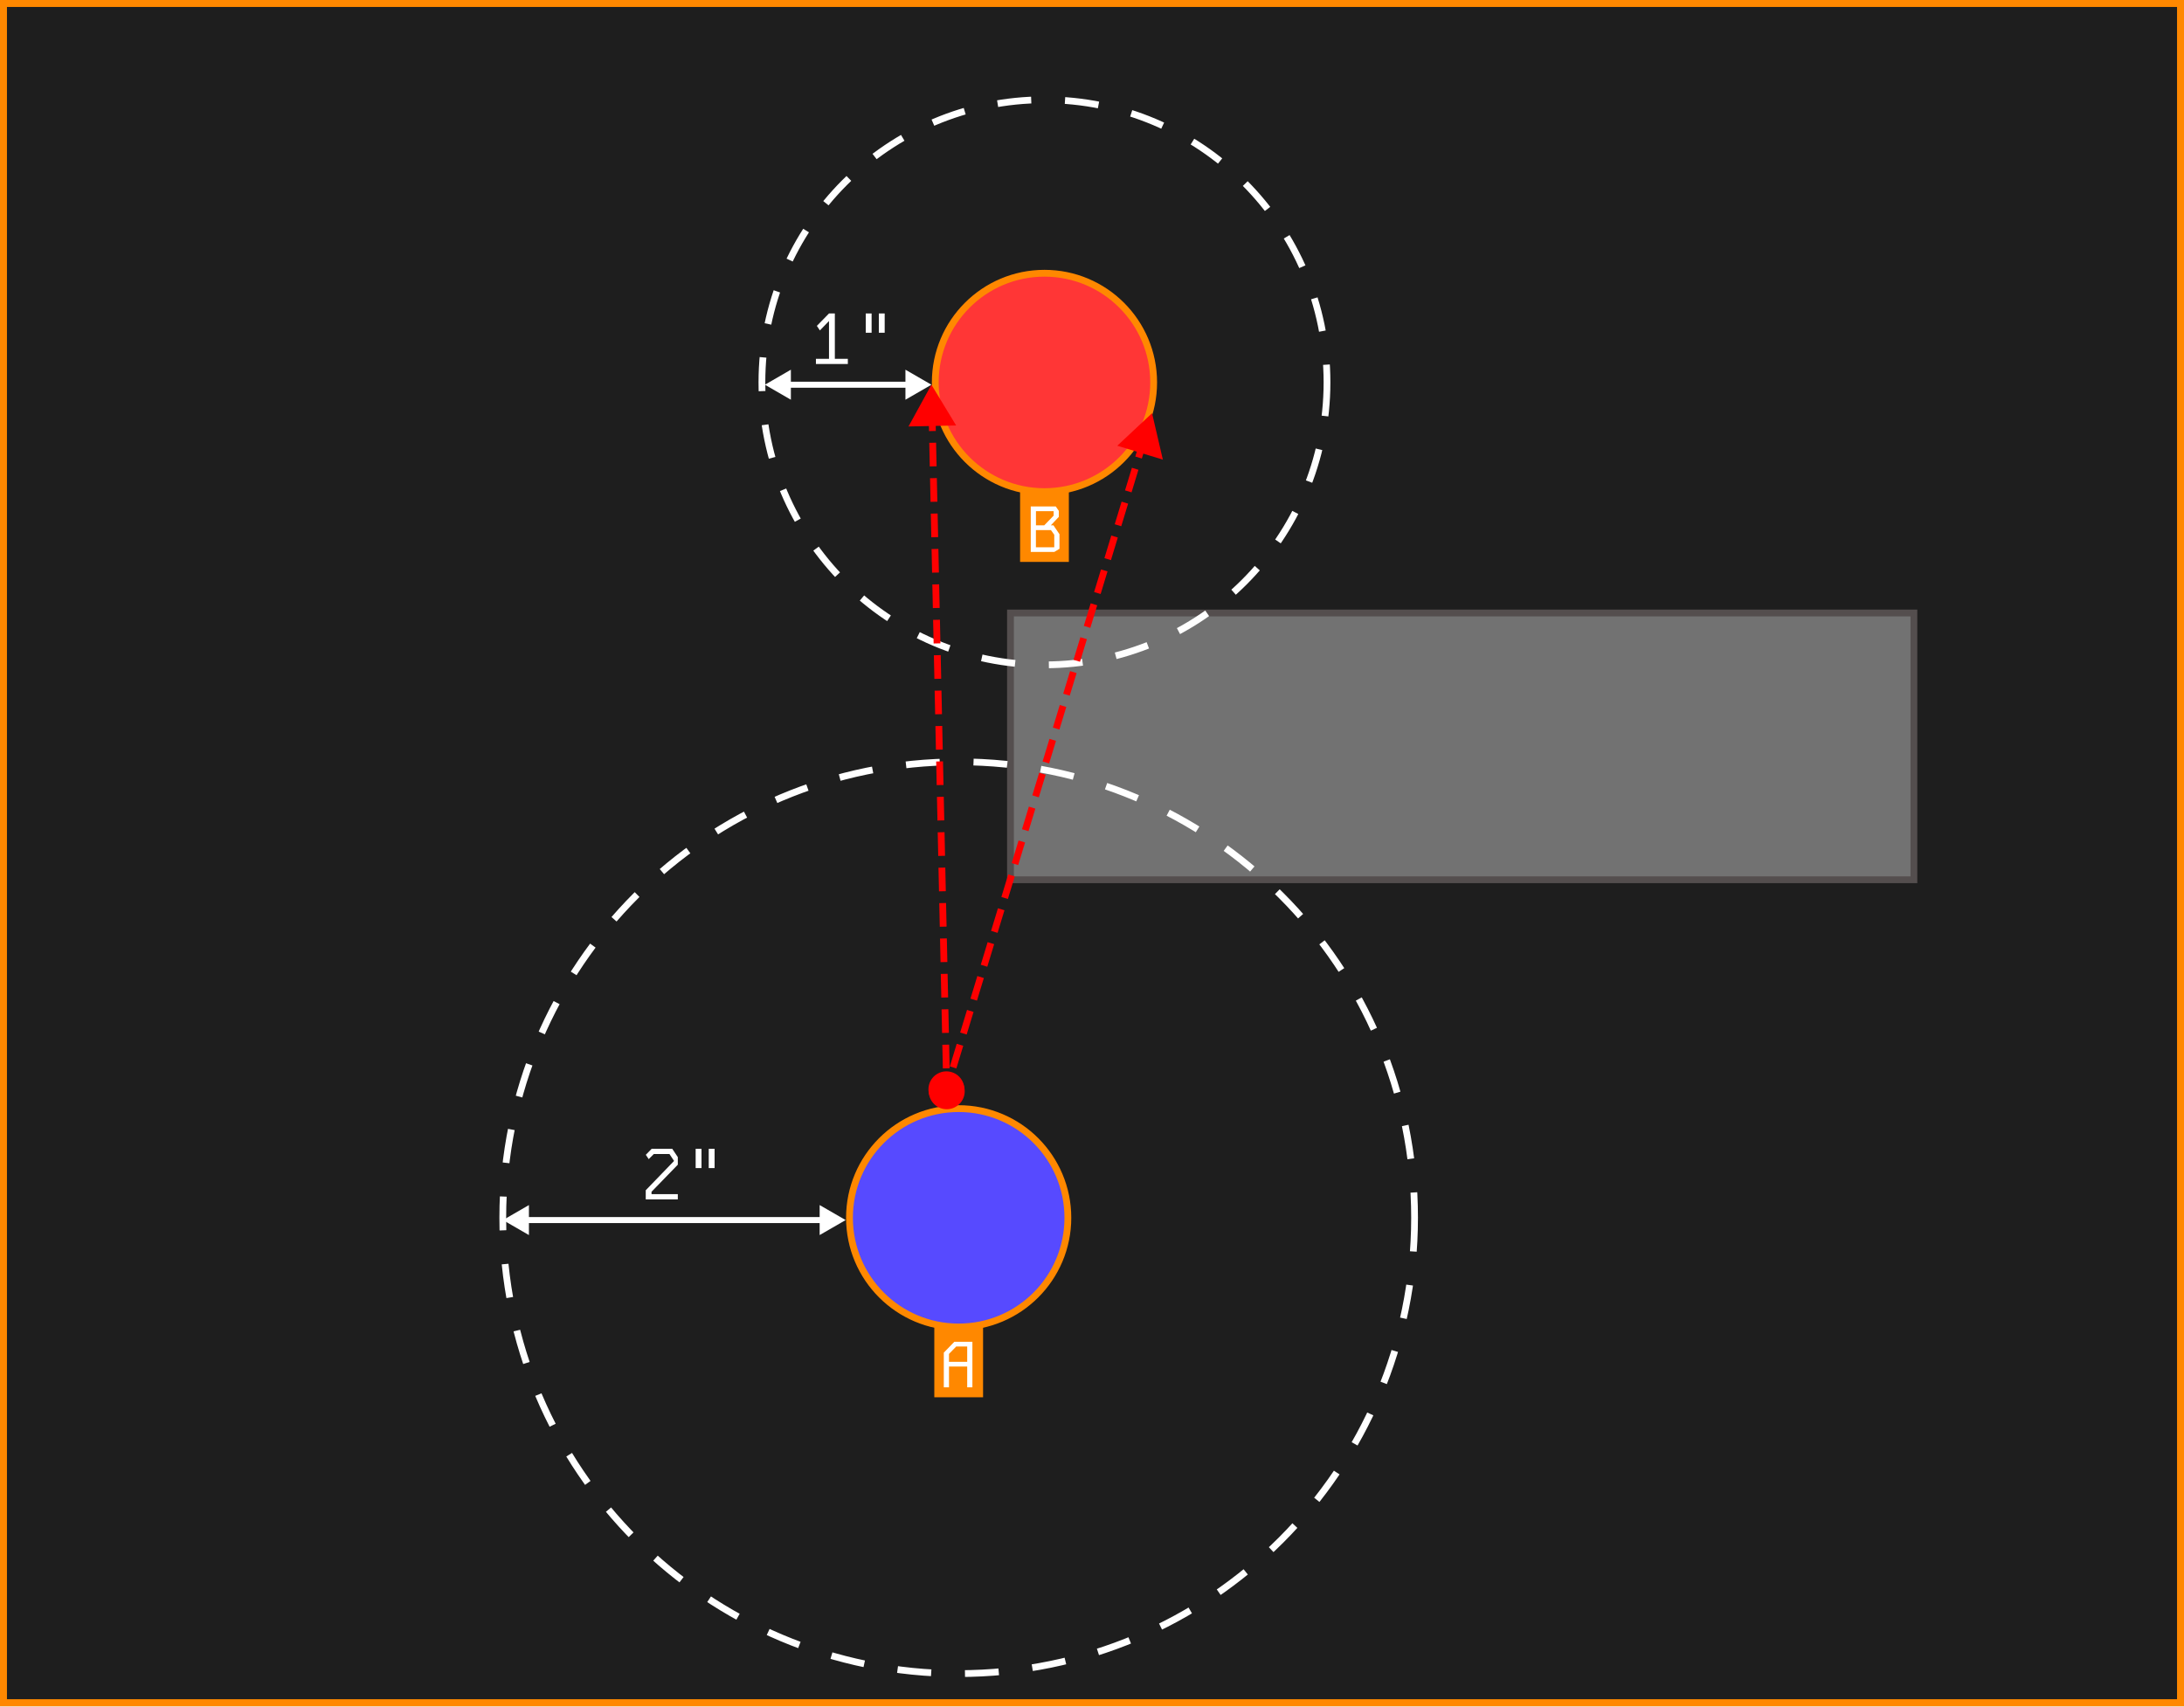
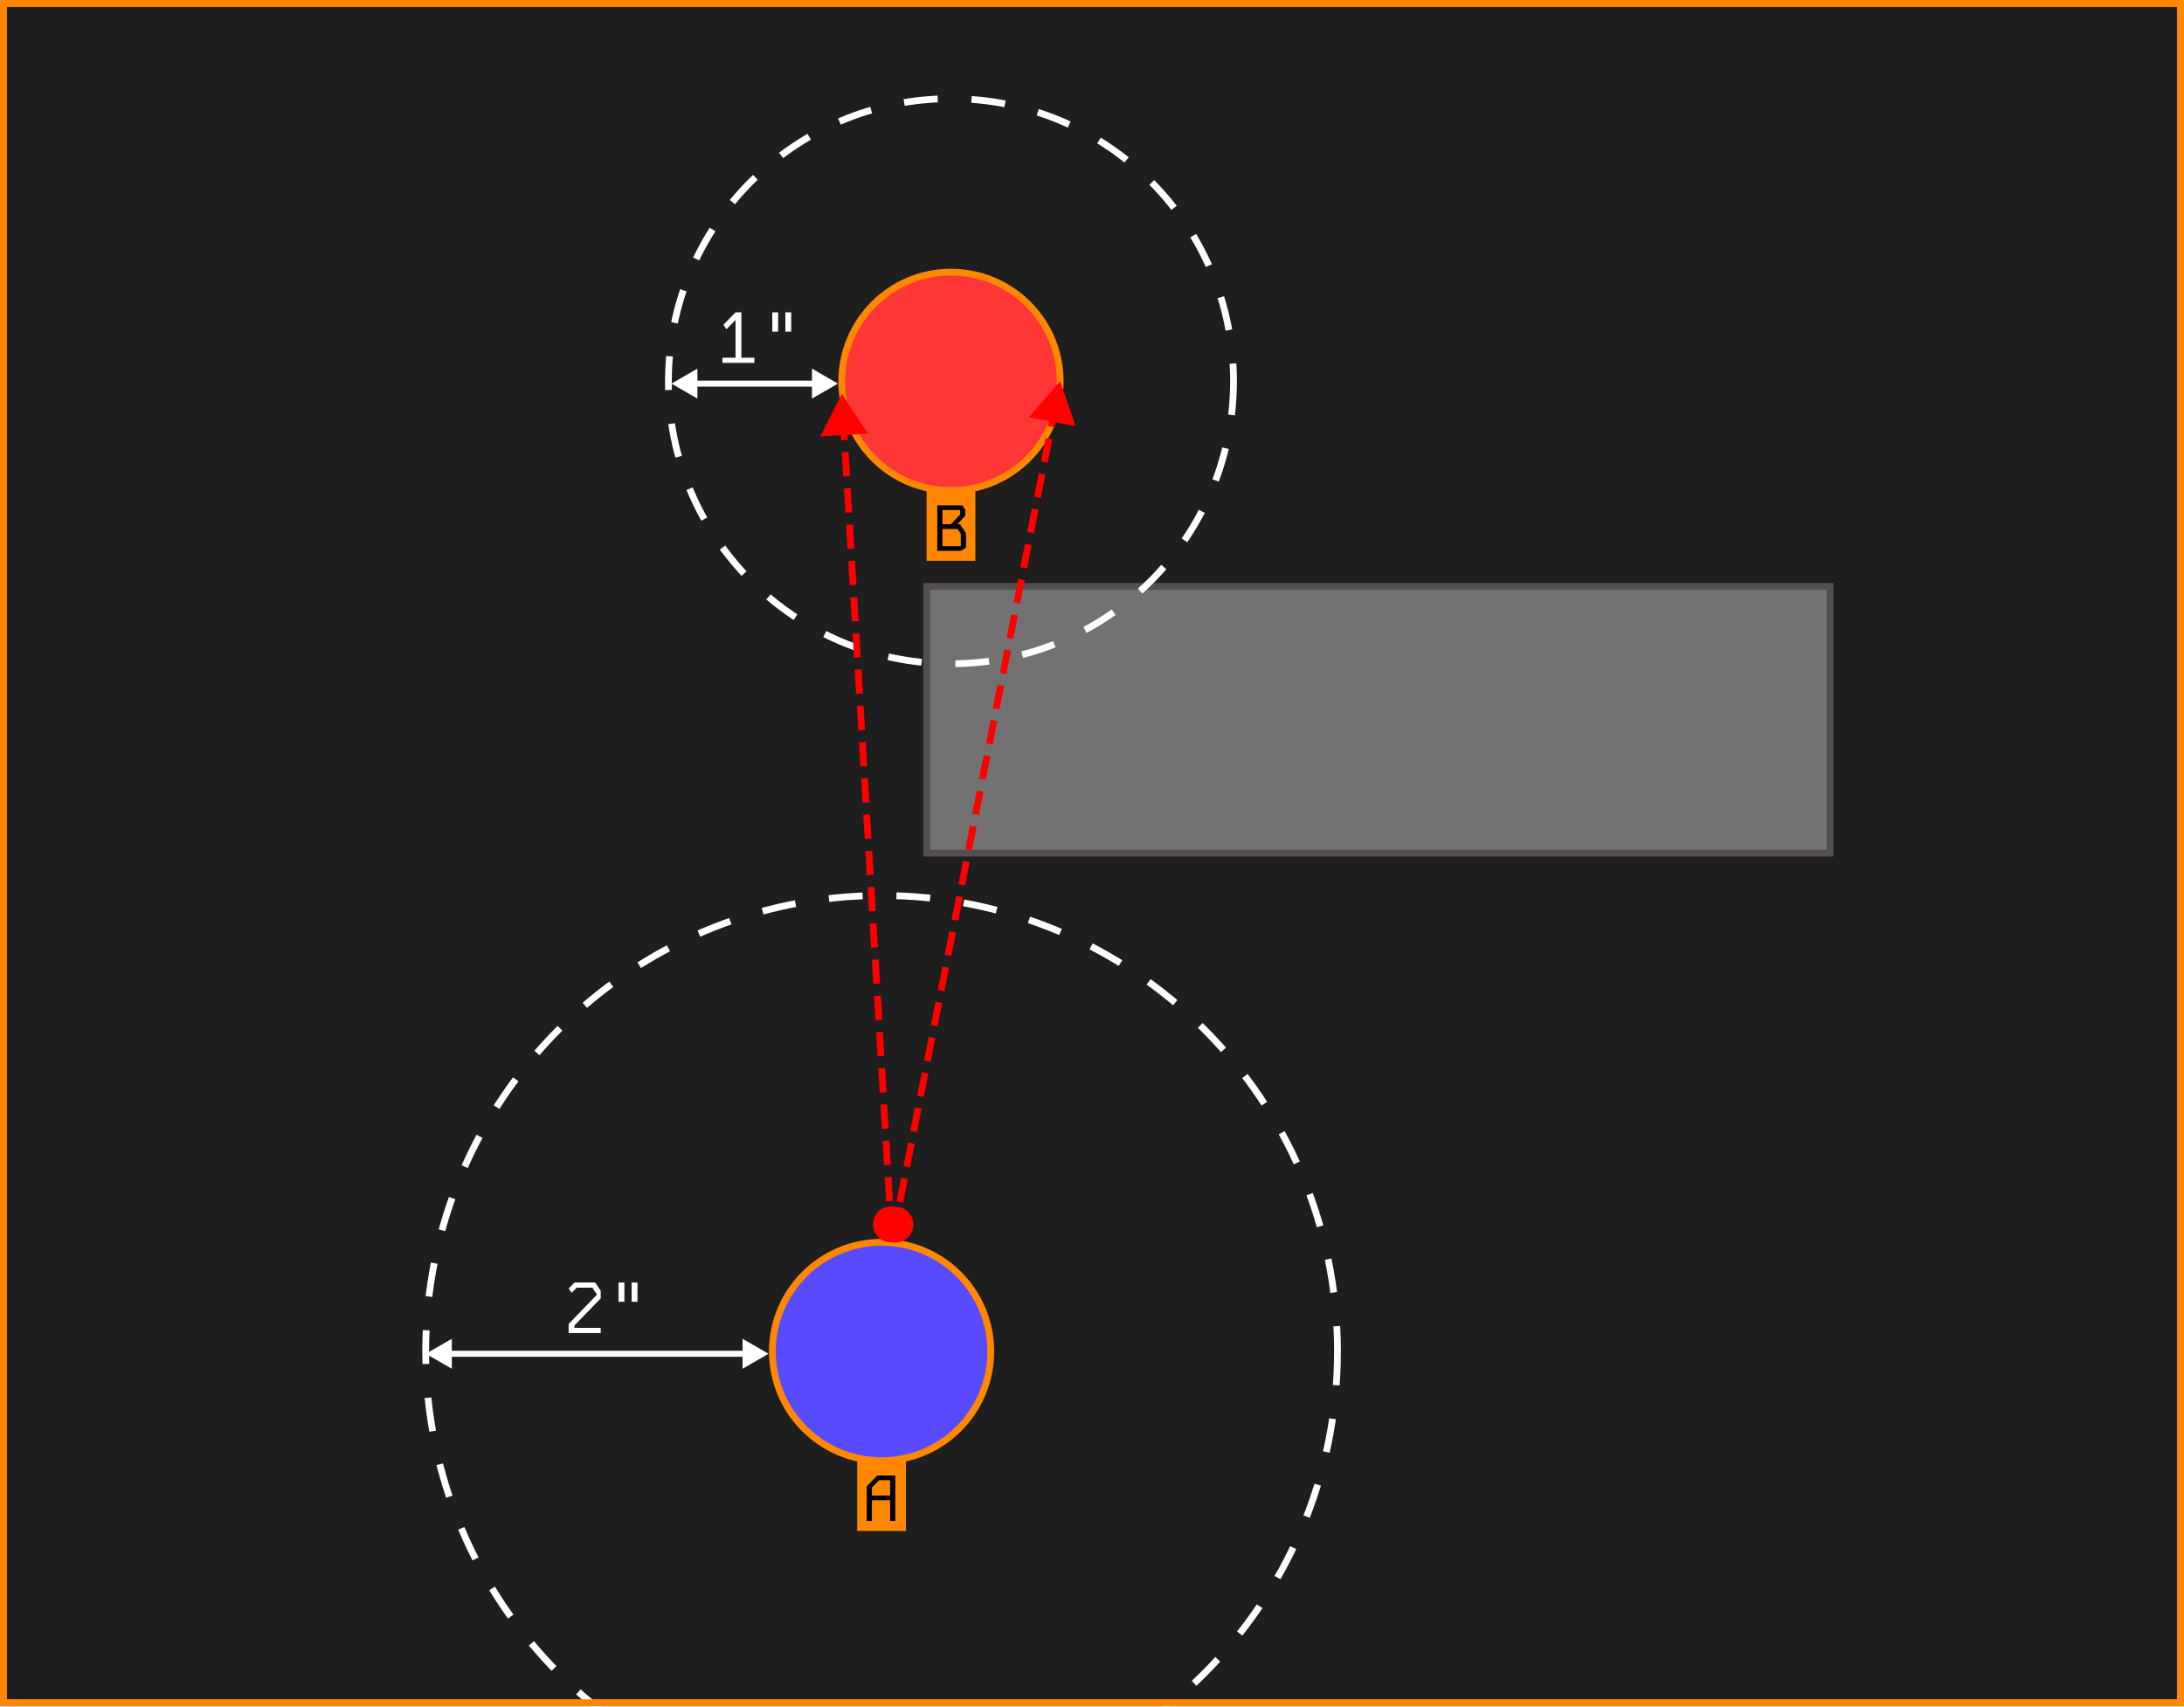
<svg xmlns="http://www.w3.org/2000/svg" version="1.1" viewBox="0 0 907.09 708.66">
  <defs>
    <style>
-       .st0, .st1, .st2, .st3, .st4, .st5 {
+       .st0, .st1, .st2, .st3, .st4, .st5, .st6 {
        stroke-width: 2.83px;
      }

-       .st0, .st1, .st2, .st3, .st4, .st5, .st6 {
+       .st0, .st1, .st2, .st3, .st4, .st5, .st6, .st7 {
        stroke-miterlimit: 11.34;
      }

-       .st0, .st5 {
+       .st0, .st4, .st8, .st6, .st7 {
+         fill: none;
+       }
+ 
+       .st0, .st4, .st6 {
        stroke: red;
-       }
- 
-       .st0, .st5, .st7, .st6 {
-         fill: none;
      }

      .st1 {
        fill: #574aff;
      }

      .st1, .st2, .st3 {
        stroke: #f80;
      }

-       .st8 {
+       .st9 {
        fill: #fff;
      }

-       .st9 {
+       .st10 {
        fill: #1e1e1e;
      }

-       .st10 {
+       .st11 {
        fill: red;
      }

      .st2 {
        fill: #ff3636;
      }

-       .st11 {
+       .st12 {
        isolation: isolate;
      }

      .st3 {
        fill: #3fa311;
      }

      .st4 {
+         stroke-dasharray: 10.05 5.03;
+       }
+ 
+       .st5 {
        fill: #727272;
        stroke: #544e4e;
      }

-       .st5 {
-         stroke-dasharray: 9.81 4.9;
-       }
- 
-       .st12 {
+       .st13 {
        fill: #f80;
      }

-       .st7 {
+       .st8 {
        stroke-miterlimit: 10;
        stroke-width: 2.5px;
      }

-       .st7, .st6 {
+       .st8, .st7 {
        stroke: #fff;
      }

-       .st13 {
+       .st14 {
        display: none;
      }

      .st6 {
+         stroke-dasharray: 9.94 4.97;
+       }
+ 
+       .st7 {
        stroke-dasharray: 14.04;
        stroke-width: 2.81px;
      }
    </style>
  </defs>
  <g id="Black_BG">
    <g>
-       <rect class="st9" x="1.42" y="1.42" width="904.25" height="705.83" />
-       <path class="st12" d="M904.25,2.83v702.99H2.83V2.83h901.42M907.09,0H0v708.66h907.09V0h0Z" />
+       <rect class="st10" x="1.42" y="1.42" width="904.25" height="705.83" />
+       <path class="st13" d="M904.25,2.83v702.99H2.83V2.83h901.42M907.09,0H0v708.66h907.09V0h0Z" />
    </g>
  </g>
  <g id="Terrain">
-     <g class="st13">
-       <rect class="st4" x="646.78" y="244.21" width="52.31" height="52.31" transform="translate(-6.58 523.74) rotate(-42.34)" />
-       <rect class="st4" x="364.71" y="387.52" width="332.27" height="24.62" transform="translate(-130.83 461.81) rotate(-42.34)" />
-       <rect class="st4" x="362.6" y="503.14" width="52.31" height="52.31" transform="translate(-255.09 399.88) rotate(-42.34)" />
-       <rect class="st4" x="80.53" y="646.45" width="332.27" height="24.62" transform="translate(-379.34 337.94) rotate(-42.34)" />
-       <rect class="st4" x="387.81" y="-40.02" width="52.31" height="52.31" transform="translate(703.02 282.79) rotate(-132.34)" />
-       <rect class="st4" x="377.29" y="115.92" width="332.27" height="24.62" transform="translate(814.65 616.28) rotate(-132.34)" />
-     </g>
-     <rect class="st4" x="419.7" y="254.61" width="375.22" height="110.8" transform="translate(1214.61 620.01) rotate(-180)" />
-   </g>
-   <g id="Operative_C" class="st13">
-     <g>
-       <g id="g12-9" class="st13">
-         <g>
-           <line class="st7" x1="538.32" y1="446.14" x2="413.92" y2="446.14" />
-           <polygon class="st8" points="536.5 439.91 547.29 446.14 536.5 452.38 536.5 439.91" />
-           <polygon class="st8" points="415.75 439.91 404.95 446.14 415.75 452.38 415.75 439.91" />
-         </g>
-         <circle id="path2-7-0" class="st6" cx="594.24" cy="445.16" r="189.35" />
-         <g class="st11">
-           <path class="st8" d="M475.28,416.54l2.31,3.45v3.15l-10.92,11.25v.99h10.92v2.16h-13.32v-3.78l11.76-12.18-1.92-2.88h-6.48l-2.13,2.13-1.2-1.8,2.43-2.49h8.55Z" />
-           <path class="st8" d="M485,416.54h2.43v8.01h-2.43v-8.01ZM490.43,416.54h2.43v8.01h-2.43v-8.01Z" />
+     <g class="st14">
+       <rect class="st5" x="646.78" y="244.21" width="52.31" height="52.31" transform="translate(-6.58 523.74) rotate(-42.34)" />
+       <rect class="st5" x="364.71" y="387.52" width="332.27" height="24.62" transform="translate(-130.83 461.81) rotate(-42.34)" />
+       <rect class="st5" x="362.6" y="503.14" width="52.31" height="52.31" transform="translate(-255.09 399.88) rotate(-42.34)" />
+       <rect class="st5" x="80.53" y="646.45" width="332.27" height="24.62" transform="translate(-379.34 337.94) rotate(-42.34)" />
+       <rect class="st5" x="387.81" y="-40.02" width="52.31" height="52.31" transform="translate(703.02 282.79) rotate(-132.34)" />
+       <rect class="st5" x="377.29" y="115.92" width="332.27" height="24.62" transform="translate(814.65 616.28) rotate(-132.34)" />
+     </g>
+     <rect class="st5" x="384.85" y="243.53" width="375.22" height="110.8" transform="translate(1144.92 597.87) rotate(-180)" />
+   </g>
+   <g id="Operative_C" class="st14">
+     <g>
+       <g id="g12-9" class="st14">
+         <g>
+           <line class="st8" x1="538.32" y1="446.14" x2="413.92" y2="446.14" />
+           <polygon class="st9" points="536.5 439.91 547.29 446.14 536.5 452.38 536.5 439.91" />
+           <polygon class="st9" points="415.75 439.91 404.95 446.14 415.75 452.38 415.75 439.91" />
+         </g>
+         <circle id="path2-7-0" class="st7" cx="594.24" cy="445.16" r="189.35" />
+         <g class="st12">
+           <path class="st9" d="M475.28,416.54l2.31,3.45v3.15l-10.92,11.25v.99h10.92v2.16h-13.32v-3.78l11.76-12.18-1.92-2.88h-6.48l-2.13,2.13-1.2-1.8,2.43-2.49h8.55Z" />
+           <path class="st9" d="M485,416.54h2.43v8.01h-2.43v-8.01ZM490.43,416.54h2.43v8.01h-2.43v-8.01Z" />
        </g>
      </g>
      <g id="g11-0">
        <g>
-           <line class="st7" x1="700.32" y1="446.14" x2="649.09" y2="446.14" />
-           <polygon class="st8" points="698.5 439.91 709.29 446.14 698.5 452.38 698.5 439.91" />
-           <polygon class="st8" points="650.92 439.91 640.12 446.14 650.92 452.38 650.92 439.91" />
-         </g>
-         <g class="st11">
-           <path class="st8" d="M669.18,416.54v18.84h5.4v2.16h-13.26v-2.16h5.43v-15.69l-3.78,3.9-1.26-1.89,5.04-5.16h2.43Z" />
-           <path class="st8" d="M682.02,416.54h2.43v8.01h-2.43v-8.01ZM687.45,416.54h2.43v8.01h-2.43v-8.01Z" />
-         </g>
-         <circle id="path4-5" class="st6" cx="594.24" cy="445.14" r="117.35" />
-       </g>
-       <rect class="st12" x="584.11" y="475.74" width="20.25" height="44" />
+           <line class="st8" x1="700.32" y1="446.14" x2="649.09" y2="446.14" />
+           <polygon class="st9" points="698.5 439.91 709.29 446.14 698.5 452.38 698.5 439.91" />
+           <polygon class="st9" points="650.92 439.91 640.12 446.14 650.92 452.38 650.92 439.91" />
+         </g>
+         <g class="st12">
+           <path class="st9" d="M669.18,416.54v18.84h5.4v2.16h-13.26v-2.16h5.43v-15.69l-3.78,3.9-1.26-1.89,5.04-5.16h2.43Z" />
+           <path class="st9" d="M682.02,416.54h2.43v8.01h-2.43v-8.01ZM687.45,416.54h2.43v8.01h-2.43v-8.01Z" />
+         </g>
+         <circle id="path4-5" class="st7" cx="594.24" cy="445.14" r="117.35" />
+       </g>
+       <rect class="st13" x="584.11" y="475.74" width="20.25" height="44" />
      <circle id="path1" class="st3" cx="594.24" cy="445.2" r="45.35" />
-       <g class="st11">
-         <path class="st8" d="M590.89,496.71h7.59l1.78,2.7-1.38,1.46-1.43-2.21h-5.75l-.84.89v12.56l1.05,1.57h5.7l1.62-1.62,1.08,1.62-1.84,1.94h-7.61l-2.16-3.24v-13.42l2.19-2.24Z" />
+       <g class="st12">
+         <path class="st9" d="M590.89,496.71h7.59l1.78,2.7-1.38,1.46-1.43-2.21h-5.75l-.84.89v12.56l1.05,1.57h5.7l1.62-1.62,1.08,1.62-1.84,1.94h-7.61l-2.16-3.24v-13.42l2.19-2.24Z" />
      </g>
    </g>
  </g>
  <g id="Operative_B">
    <g>
-       <g id="g12-91" data-name="g12-9" class="st13">
-         <g>
-           <line class="st7" x1="377.88" y1="159.79" x2="253.49" y2="159.79" />
-           <polygon class="st8" points="376.06 153.55 386.85 159.79 376.06 166.02 376.06 153.55" />
-           <polygon class="st8" points="255.31 153.55 244.52 159.79 255.31 166.02 255.31 153.55" />
-         </g>
-         <circle id="path2-7-01" data-name="path2-7-0" class="st6" cx="433.8" cy="158.8" r="189.35" />
-         <g class="st11">
-           <path class="st8" d="M314.84,130.19l2.31,3.45v3.15l-10.92,11.25v.99h10.92v2.16h-13.32v-3.78l11.76-12.18-1.92-2.88h-6.48l-2.13,2.13-1.2-1.8,2.43-2.49h8.55Z" />
-           <path class="st8" d="M324.56,130.19h2.43v8.01h-2.43v-8.01ZM329.99,130.19h2.43v8.01h-2.43v-8.01Z" />
+       <g id="g12-91" data-name="g12-9" class="st14">
+         <g>
+           <line class="st8" x1="339.06" y1="159.33" x2="214.66" y2="159.33" />
+           <polygon class="st9" points="337.23 153.1 348.03 159.33 337.23 165.56 337.23 153.1" />
+           <polygon class="st9" points="216.49 153.1 205.69 159.33 216.49 165.56 216.49 153.1" />
+         </g>
+         <circle id="path2-7-01" data-name="path2-7-0" class="st7" cx="394.97" cy="158.35" r="189.35" />
+         <g class="st12">
+           <path class="st9" d="M276.02,129.73l2.31,3.45v3.15l-10.92,11.25v.99h10.92v2.16h-13.32v-3.78l11.76-12.18-1.92-2.88h-6.48l-2.13,2.13-1.2-1.8,2.43-2.49h8.55Z" />
+           <path class="st9" d="M285.74,129.73h2.43v8.01h-2.43v-8.01ZM291.17,129.73h2.43v8.01h-2.43v-8.01Z" />
        </g>
      </g>
      <g id="g11-01" data-name="g11-0">
        <g>
-           <line class="st7" x1="377.88" y1="159.79" x2="326.66" y2="159.79" />
-           <polygon class="st8" points="376.06 153.55 386.85 159.79 376.06 166.02 376.06 153.55" />
-           <polygon class="st8" points="328.48 153.55 317.69 159.79 328.48 166.02 328.48 153.55" />
-         </g>
-         <g class="st11">
-           <path class="st8" d="M346.74,130.19v18.84h5.4v2.16h-13.26v-2.16h5.43v-15.69l-3.78,3.9-1.26-1.89,5.04-5.16h2.43Z" />
-           <path class="st8" d="M359.58,130.19h2.43v8.01h-2.43v-8.01ZM365.01,130.19h2.43v8.01h-2.43v-8.01Z" />
-         </g>
-         <circle id="path4-51" data-name="path4-5" class="st6" cx="433.8" cy="158.79" r="117.35" />
-       </g>
-       <rect class="st12" x="423.68" y="189.38" width="20.25" height="44" />
-       <circle id="path11" data-name="path1" class="st2" cx="433.8" cy="158.84" r="45.35" />
-       <g class="st11">
-         <path class="st8" d="M438.5,210.35l1.27,1.84v2.48l-3.32,3.51h1.08l2.51,3.7v6.05l-2.16,1.32h-9.77v-18.9h10.4ZM430.26,218.18h3.46l3.89-4.02v-1.86h-7.34v5.89ZM430.26,227.31h7.61v-5.21l-1.38-1.94h-6.24v7.15Z" />
+           <line class="st8" x1="339.06" y1="159.33" x2="287.83" y2="159.33" />
+           <polygon class="st9" points="337.23 153.1 348.03 159.33 337.23 165.56 337.23 153.1" />
+           <polygon class="st9" points="289.66 153.1 278.86 159.33 289.66 165.56 289.66 153.1" />
+         </g>
+         <g class="st12">
+           <path class="st9" d="M307.92,129.73v18.84h5.4v2.16h-13.26v-2.16h5.43v-15.69l-3.78,3.9-1.26-1.89,5.04-5.16h2.43Z" />
+           <path class="st9" d="M320.76,129.73h2.43v8.01h-2.43v-8.01ZM326.19,129.73h2.43v8.01h-2.43v-8.01Z" />
+         </g>
+         <circle id="path4-51" data-name="path4-5" class="st7" cx="394.97" cy="158.33" r="117.35" />
+       </g>
+       <rect class="st13" x="384.85" y="188.92" width="20.25" height="44" />
+       <circle id="path11" data-name="path1" class="st2" cx="394.97" cy="158.39" r="45.35" />
+       <g class="st12">
+         <path d="M399.67,209.89l1.27,1.84v2.48l-3.32,3.51h1.08l2.51,3.7v6.05l-2.16,1.32h-9.77v-18.9h10.4ZM391.44,217.72h3.46l3.89-4.02v-1.86h-7.34v5.89ZM391.44,226.85h7.61v-5.21l-1.38-1.94h-6.24v7.15Z" />
      </g>
    </g>
  </g>
  <g id="Operative_A">
    <g>
      <g id="g12-92" data-name="g12-9">
        <g>
-           <line class="st7" x1="342.26" y1="506.74" x2="217.86" y2="506.74" />
-           <polygon class="st8" points="340.43 500.51 351.23 506.74 340.43 512.97 340.43 500.51" />
-           <polygon class="st8" points="219.68 500.51 208.89 506.74 219.68 512.97 219.68 500.51" />
-         </g>
-         <circle id="path2-7-02" data-name="path2-7-0" class="st6" cx="398.17" cy="505.76" r="189.35" />
-         <g class="st11">
-           <path class="st8" d="M279.21,477.14l2.31,3.45v3.15l-10.92,11.25v.99h10.92v2.16h-13.32v-3.78l11.76-12.18-1.92-2.88h-6.48l-2.13,2.13-1.2-1.8,2.43-2.49h8.55Z" />
-           <path class="st8" d="M288.93,477.14h2.43v8.01h-2.43v-8.01ZM294.36,477.14h2.43v8.01h-2.43v-8.01Z" />
-         </g>
-       </g>
-       <g id="g11-02" data-name="g11-0" class="st13">
-         <g>
-           <line class="st7" x1="342.26" y1="506.74" x2="291.03" y2="506.74" />
-           <polygon class="st8" points="340.43 500.51 351.23 506.74 340.43 512.97 340.43 500.51" />
-           <polygon class="st8" points="292.85 500.51 282.06 506.74 292.85 512.97 292.85 500.51" />
-         </g>
-         <g class="st11">
-           <path class="st8" d="M311.12,477.14v18.84h5.4v2.16h-13.26v-2.16h5.43v-15.69l-3.78,3.9-1.26-1.89,5.04-5.16h2.43Z" />
-           <path class="st8" d="M323.96,477.14h2.43v8.01h-2.43v-8.01ZM329.39,477.14h2.43v8.01h-2.43v-8.01Z" />
-         </g>
-         <circle id="path4-52" data-name="path4-5" class="st6" cx="398.17" cy="505.74" r="117.35" />
-       </g>
-       <rect class="st12" x="388.05" y="536.34" width="20.25" height="44" />
-       <circle id="path12" data-name="path1" class="st1" cx="398.17" cy="505.8" r="45.35" />
-       <g class="st11">
-         <path class="st8" d="M403.87,557.3v18.9h-2.16v-8.64h-7.56v8.64h-2.16v-14.39l4.37-4.51h7.51ZM394.15,565.62h7.56v-6.37h-4.56l-3,3.08v3.29Z" />
-       </g>
-     </g>
-   </g>
-   <g id="Objective_Marker" class="st13">
-     <g>
-       <circle id="circle1" class="st8" cx="766.04" cy="301.92" r="56.69" />
-       <g class="st11">
-         <path class="st12" d="M738.5,286.32h11.36l3.16,4.8v19.88l-3.16,3.32h-11.36l-3.24-4.8v-19.88l3.24-3.32ZM738.46,309.12l1.56,2.32h8.56l1.2-1.32v-18.6l-1.52-2.32h-8.56l-1.24,1.32v18.6Z" />
-         <path class="st12" d="M762.54,284.4v10.6l3.2-1.96h8.08l3.28,4.88v13.04l-3.28,3.36h-8l-3.28-1.92v1.92h-3.2v-29.92h3.2ZM762.54,311.4h10.12l1.2-1.28v-11.84l-1.56-2.32h-8.48l-1.28,1.32v14.12Z" />
-         <path class="st12" d="M789.7,292.32h8.08v19.68l-6.52,6.72h-5.52v-2.88h4.32l4.48-4.68v-15.96h-4.84v-2.88ZM791.74,287.08v-4h4v4h-4Z" />
+           <line class="st8" x1="310.23" y1="562.27" x2="185.84" y2="562.27" />
+           <polygon class="st9" points="308.41 556.04 319.2 562.27 308.41 568.5 308.41 556.04" />
+           <polygon class="st9" points="187.66 556.04 176.87 562.27 187.66 568.5 187.66 556.04" />
+         </g>
+         <circle id="path2-7-02" data-name="path2-7-0" class="st7" cx="366.15" cy="561.29" r="189.35" />
+         <g class="st12">
+           <path class="st9" d="M247.19,532.67l2.31,3.45v3.15l-10.92,11.25v.99h10.92v2.16h-13.32v-3.78l11.76-12.18-1.92-2.88h-6.48l-2.13,2.13-1.2-1.8,2.43-2.49h8.55Z" />
+           <path class="st9" d="M256.91,532.67h2.43v8.01h-2.43v-8.01ZM262.34,532.67h2.43v8.01h-2.43v-8.01Z" />
+         </g>
+       </g>
+       <g id="g11-02" data-name="g11-0" class="st14">
+         <g>
+           <line class="st8" x1="310.23" y1="562.27" x2="259.01" y2="562.27" />
+           <polygon class="st9" points="308.41 556.04 319.2 562.27 308.41 568.5 308.41 556.04" />
+           <polygon class="st9" points="260.83 556.04 250.04 562.27 260.83 568.5 260.83 556.04" />
+         </g>
+         <g class="st12">
+           <path class="st9" d="M279.09,532.67v18.84h5.4v2.16h-13.26v-2.16h5.43v-15.69l-3.78,3.9-1.26-1.89,5.04-5.16h2.43Z" />
+           <path class="st9" d="M291.93,532.67h2.43v8.01h-2.43v-8.01ZM297.36,532.67h2.43v8.01h-2.43v-8.01Z" />
+         </g>
+         <circle id="path4-52" data-name="path4-5" class="st7" cx="366.15" cy="561.27" r="117.35" />
+       </g>
+       <rect class="st13" x="356.03" y="591.87" width="20.25" height="44" />
+       <circle id="path12" data-name="path1" class="st1" cx="366.15" cy="561.33" r="45.35" />
+       <g class="st12">
+         <path d="M371.85,612.83v18.9h-2.16v-8.64h-7.56v8.64h-2.16v-14.39l4.37-4.51h7.51ZM362.13,621.15h7.56v-6.37h-4.56l-3,3.08v3.29Z" />
+       </g>
+     </g>
+   </g>
+   <g id="Objective_Marker" class="st14">
+     <g>
+       <circle id="circle1" class="st9" cx="766.04" cy="301.92" r="56.69" />
+       <g class="st12">
+         <path class="st13" d="M738.5,286.32h11.36l3.16,4.8v19.88l-3.16,3.32h-11.36l-3.24-4.8v-19.88l3.24-3.32ZM738.46,309.12l1.56,2.32h8.56l1.2-1.32v-18.6l-1.52-2.32h-8.56l-1.24,1.32v18.6Z" />
+         <path class="st13" d="M762.54,284.4v10.6l3.2-1.96h8.08l3.28,4.88v13.04l-3.28,3.36h-8l-3.28-1.92v1.92h-3.2v-29.92h3.2ZM762.54,311.4h10.12l1.2-1.28v-11.84l-1.56-2.32h-8.48l-1.28,1.32v14.12Z" />
+         <path class="st13" d="M789.7,292.32h8.08v19.68l-6.52,6.72h-5.52v-2.88h4.32l4.48-4.68v-15.96h-4.84v-2.88ZM791.74,287.08v-4h4v4h-4Z" />
      </g>
    </g>
  </g>
  <g id="Layer_8">
    <g>
-       <line class="st0" x1="393.22" y1="453.61" x2="393.11" y2="448.61" />
-       <line class="st5" x1="393.01" y1="443.71" x2="387.32" y2="181.47" />
-       <line class="st0" x1="387.27" y1="179.02" x2="387.16" y2="174.02" />
-       <path class="st10" d="M400.67,453.08c.09,4.12-3.18,7.53-7.3,7.62-4.12.09-7.53-3.18-7.62-7.3-.09-4.12,3.18-7.53,7.3-7.62s7.53,3.18,7.62,7.3Z" />
-       <polygon class="st10" points="397.11 176.7 386.85 159.79 377.33 177.13 397.11 176.7" />
-     </g>
-     <g>
-       <line class="st0" x1="392.98" y1="452.8" x2="394.43" y2="448.02" />
-       <line class="st5" x1="395.86" y1="443.33" x2="472.18" y2="192.37" />
-       <line class="st0" x1="472.89" y1="190.03" x2="474.35" y2="185.24" />
-       <path class="st10" d="M400.22,454.61c-1.2,3.94-5.37,6.17-9.31,4.97-3.94-1.2-6.17-5.37-4.97-9.31,1.2-3.94,5.37-6.17,9.31-4.97,3.94,1.2,6.17,5.37,4.97,9.31Z" />
-       <polygon class="st10" points="482.97 190.89 478.49 171.62 464.04 185.13 482.97 190.89" />
+       <line class="st0" x1="370.05" y1="508.9" x2="369.75" y2="503.91" />
+       <line class="st4" x1="369.46" y1="498.89" x2="350.9" y2="185.28" />
+       <line class="st0" x1="350.76" y1="182.77" x2="350.46" y2="177.78" />
+       <path class="st11" d="M377.47,508.09c.24,4.11-2.89,7.64-7.01,7.89-4.11.24-7.64-2.89-7.89-7.01-.24-4.11,2.89-7.64,7.01-7.89,4.11-.24,7.64,2.89,7.89,7.01Z" />
+       <polygon class="st11" points="360.51 180.08 349.62 163.56 340.76 181.25 360.51 180.08" />
+     </g>
+     <g>
+       <line class="st0" x1="371.83" y1="509.02" x2="372.78" y2="504.11" />
+       <line class="st6" x1="373.74" y1="499.23" x2="436.16" y2="179.65" />
+       <line class="st0" x1="436.64" y1="177.21" x2="437.6" y2="172.3" />
+       <path class="st11" d="M379.22,510.08c-.79,4.04-4.71,6.68-8.75,5.89-4.04-.79-6.68-4.71-5.89-8.75.79-4.04,4.71-6.68,8.75-5.89,4.04.79,6.68,4.71,5.89,8.75Z" />
+       <polygon class="st11" points="446.75 177.04 440.33 158.33 427.33 173.25 446.75 177.04" />
    </g>
  </g>
  <g id="Orange_Outline">
-     <path class="st12" d="M904.25,2.83v702.99H2.83V2.83h901.42M907.09,0H0v708.66h907.09V0h0Z" />
+     <path class="st13" d="M904.25,2.83v702.99H2.83V2.83h901.42M907.09,0H0v708.66h907.09V0h0Z" />
  </g>
</svg>
